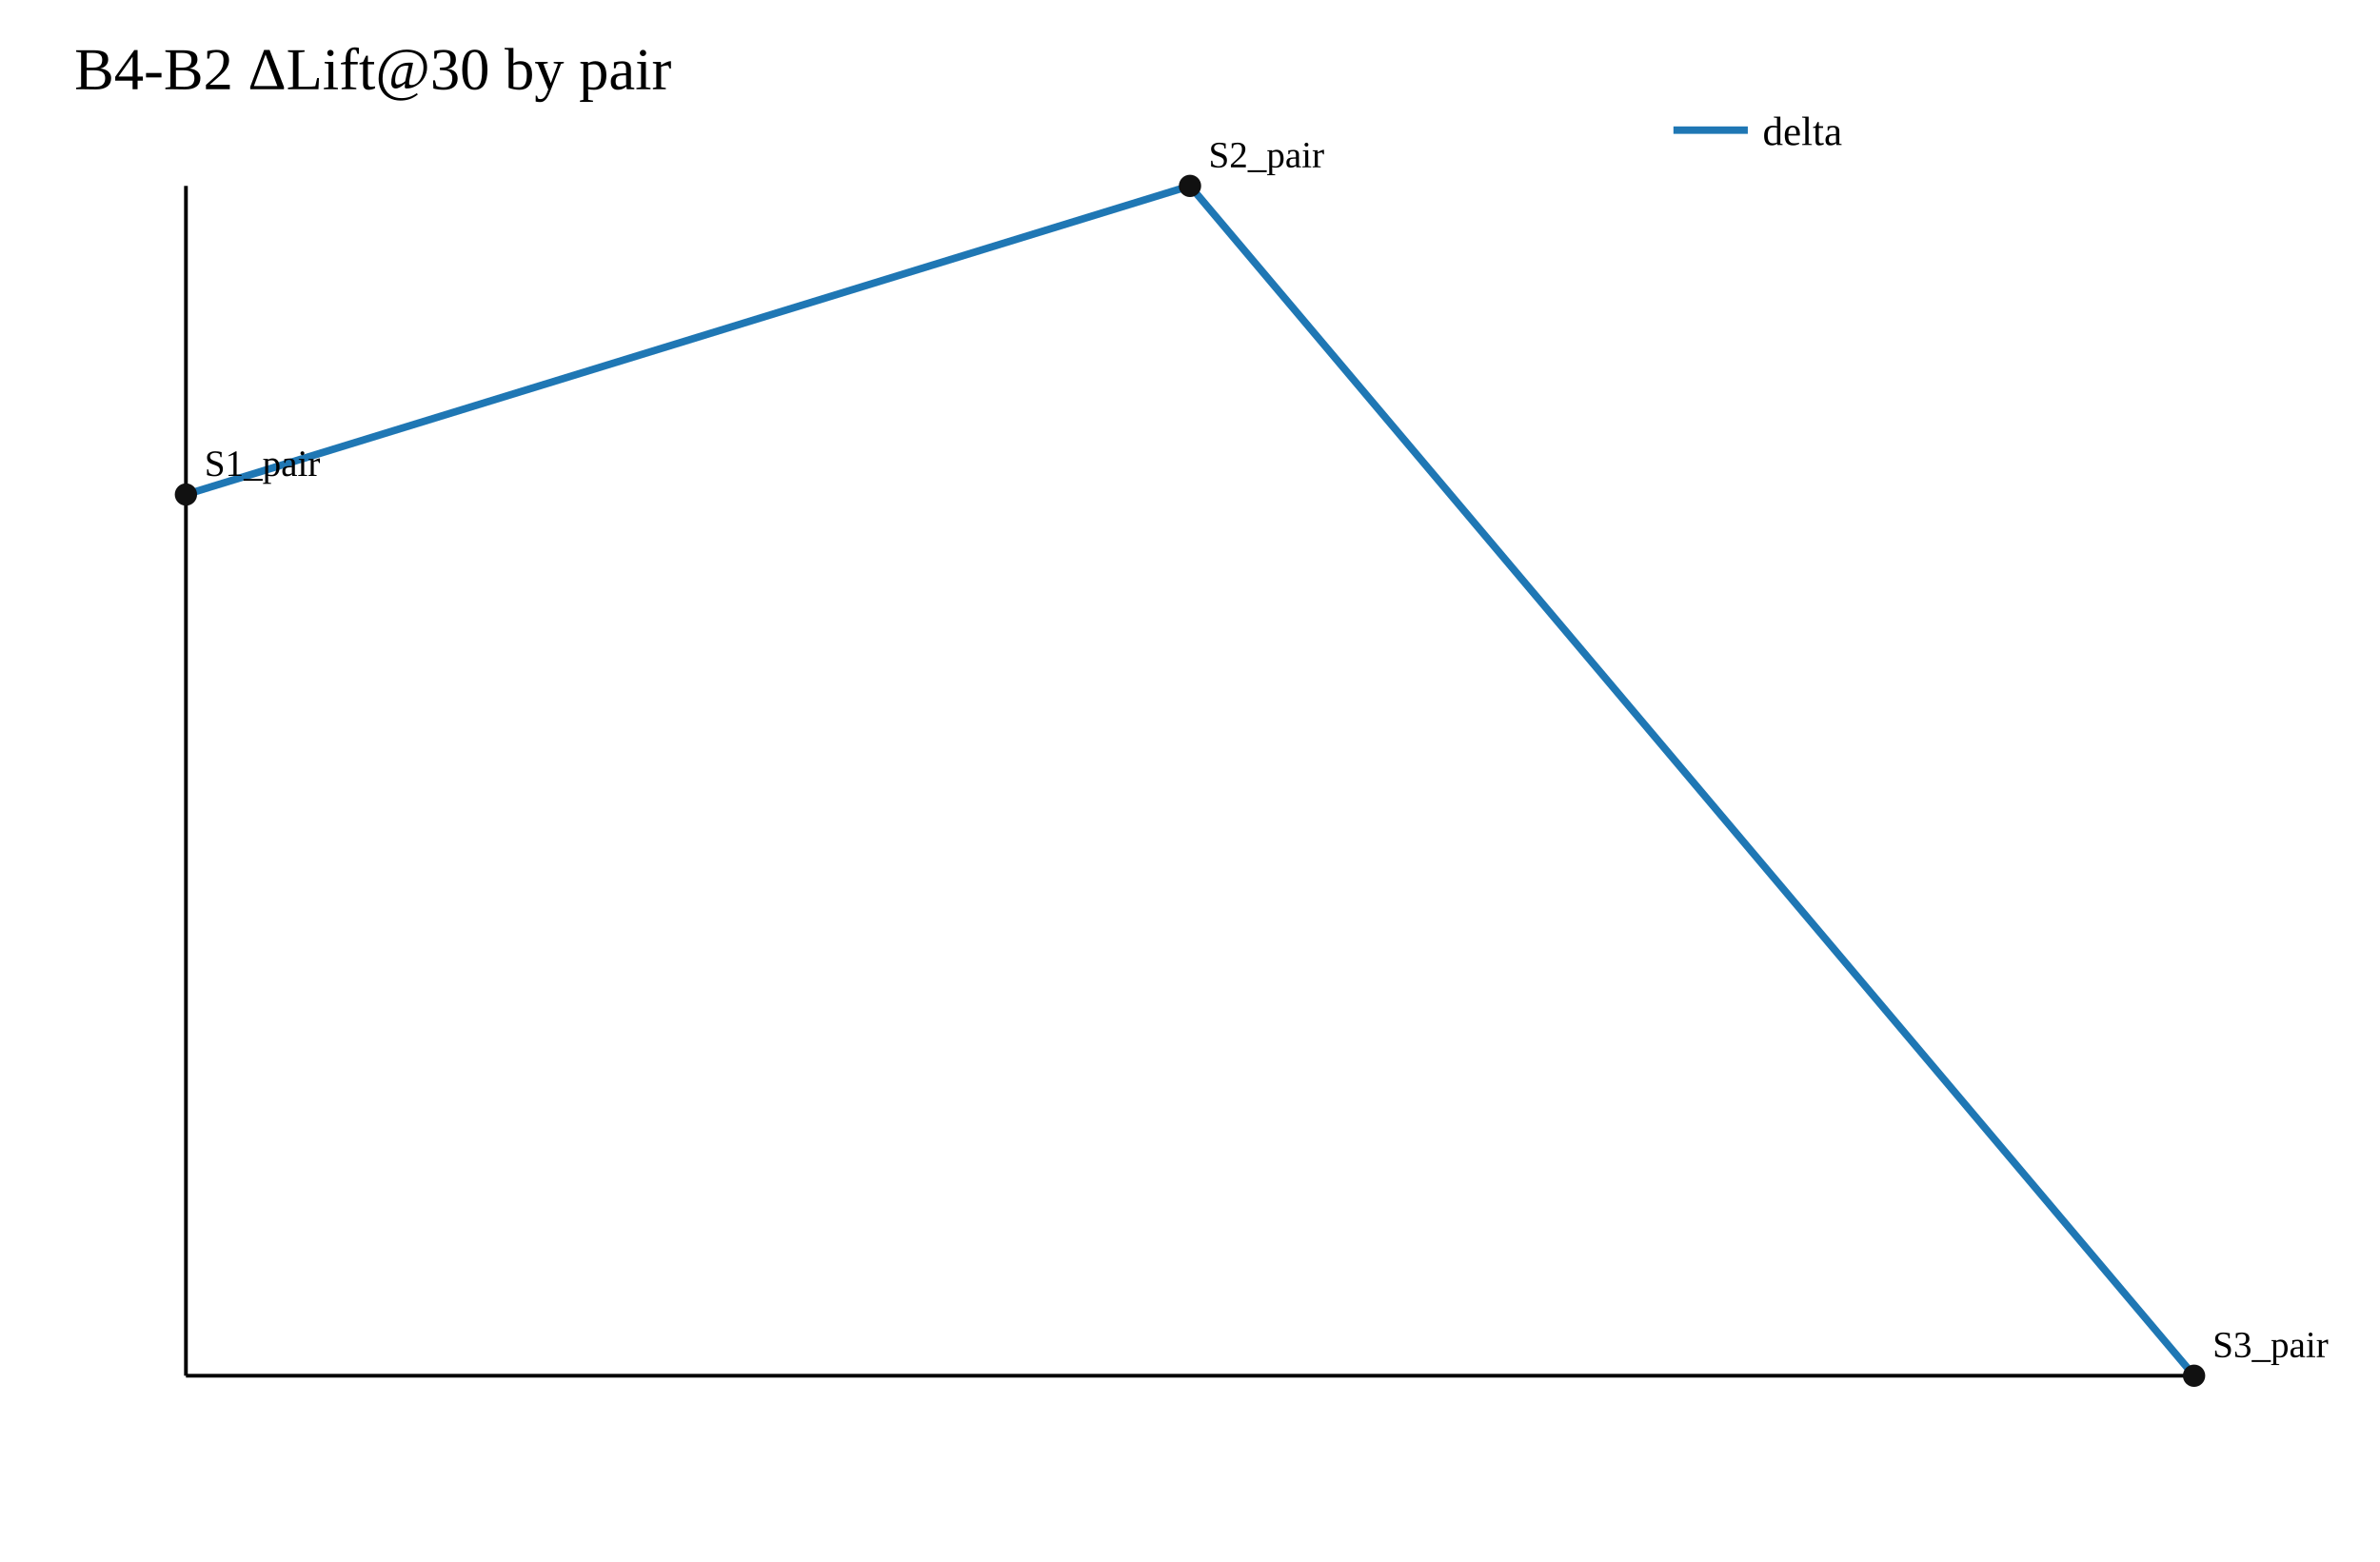
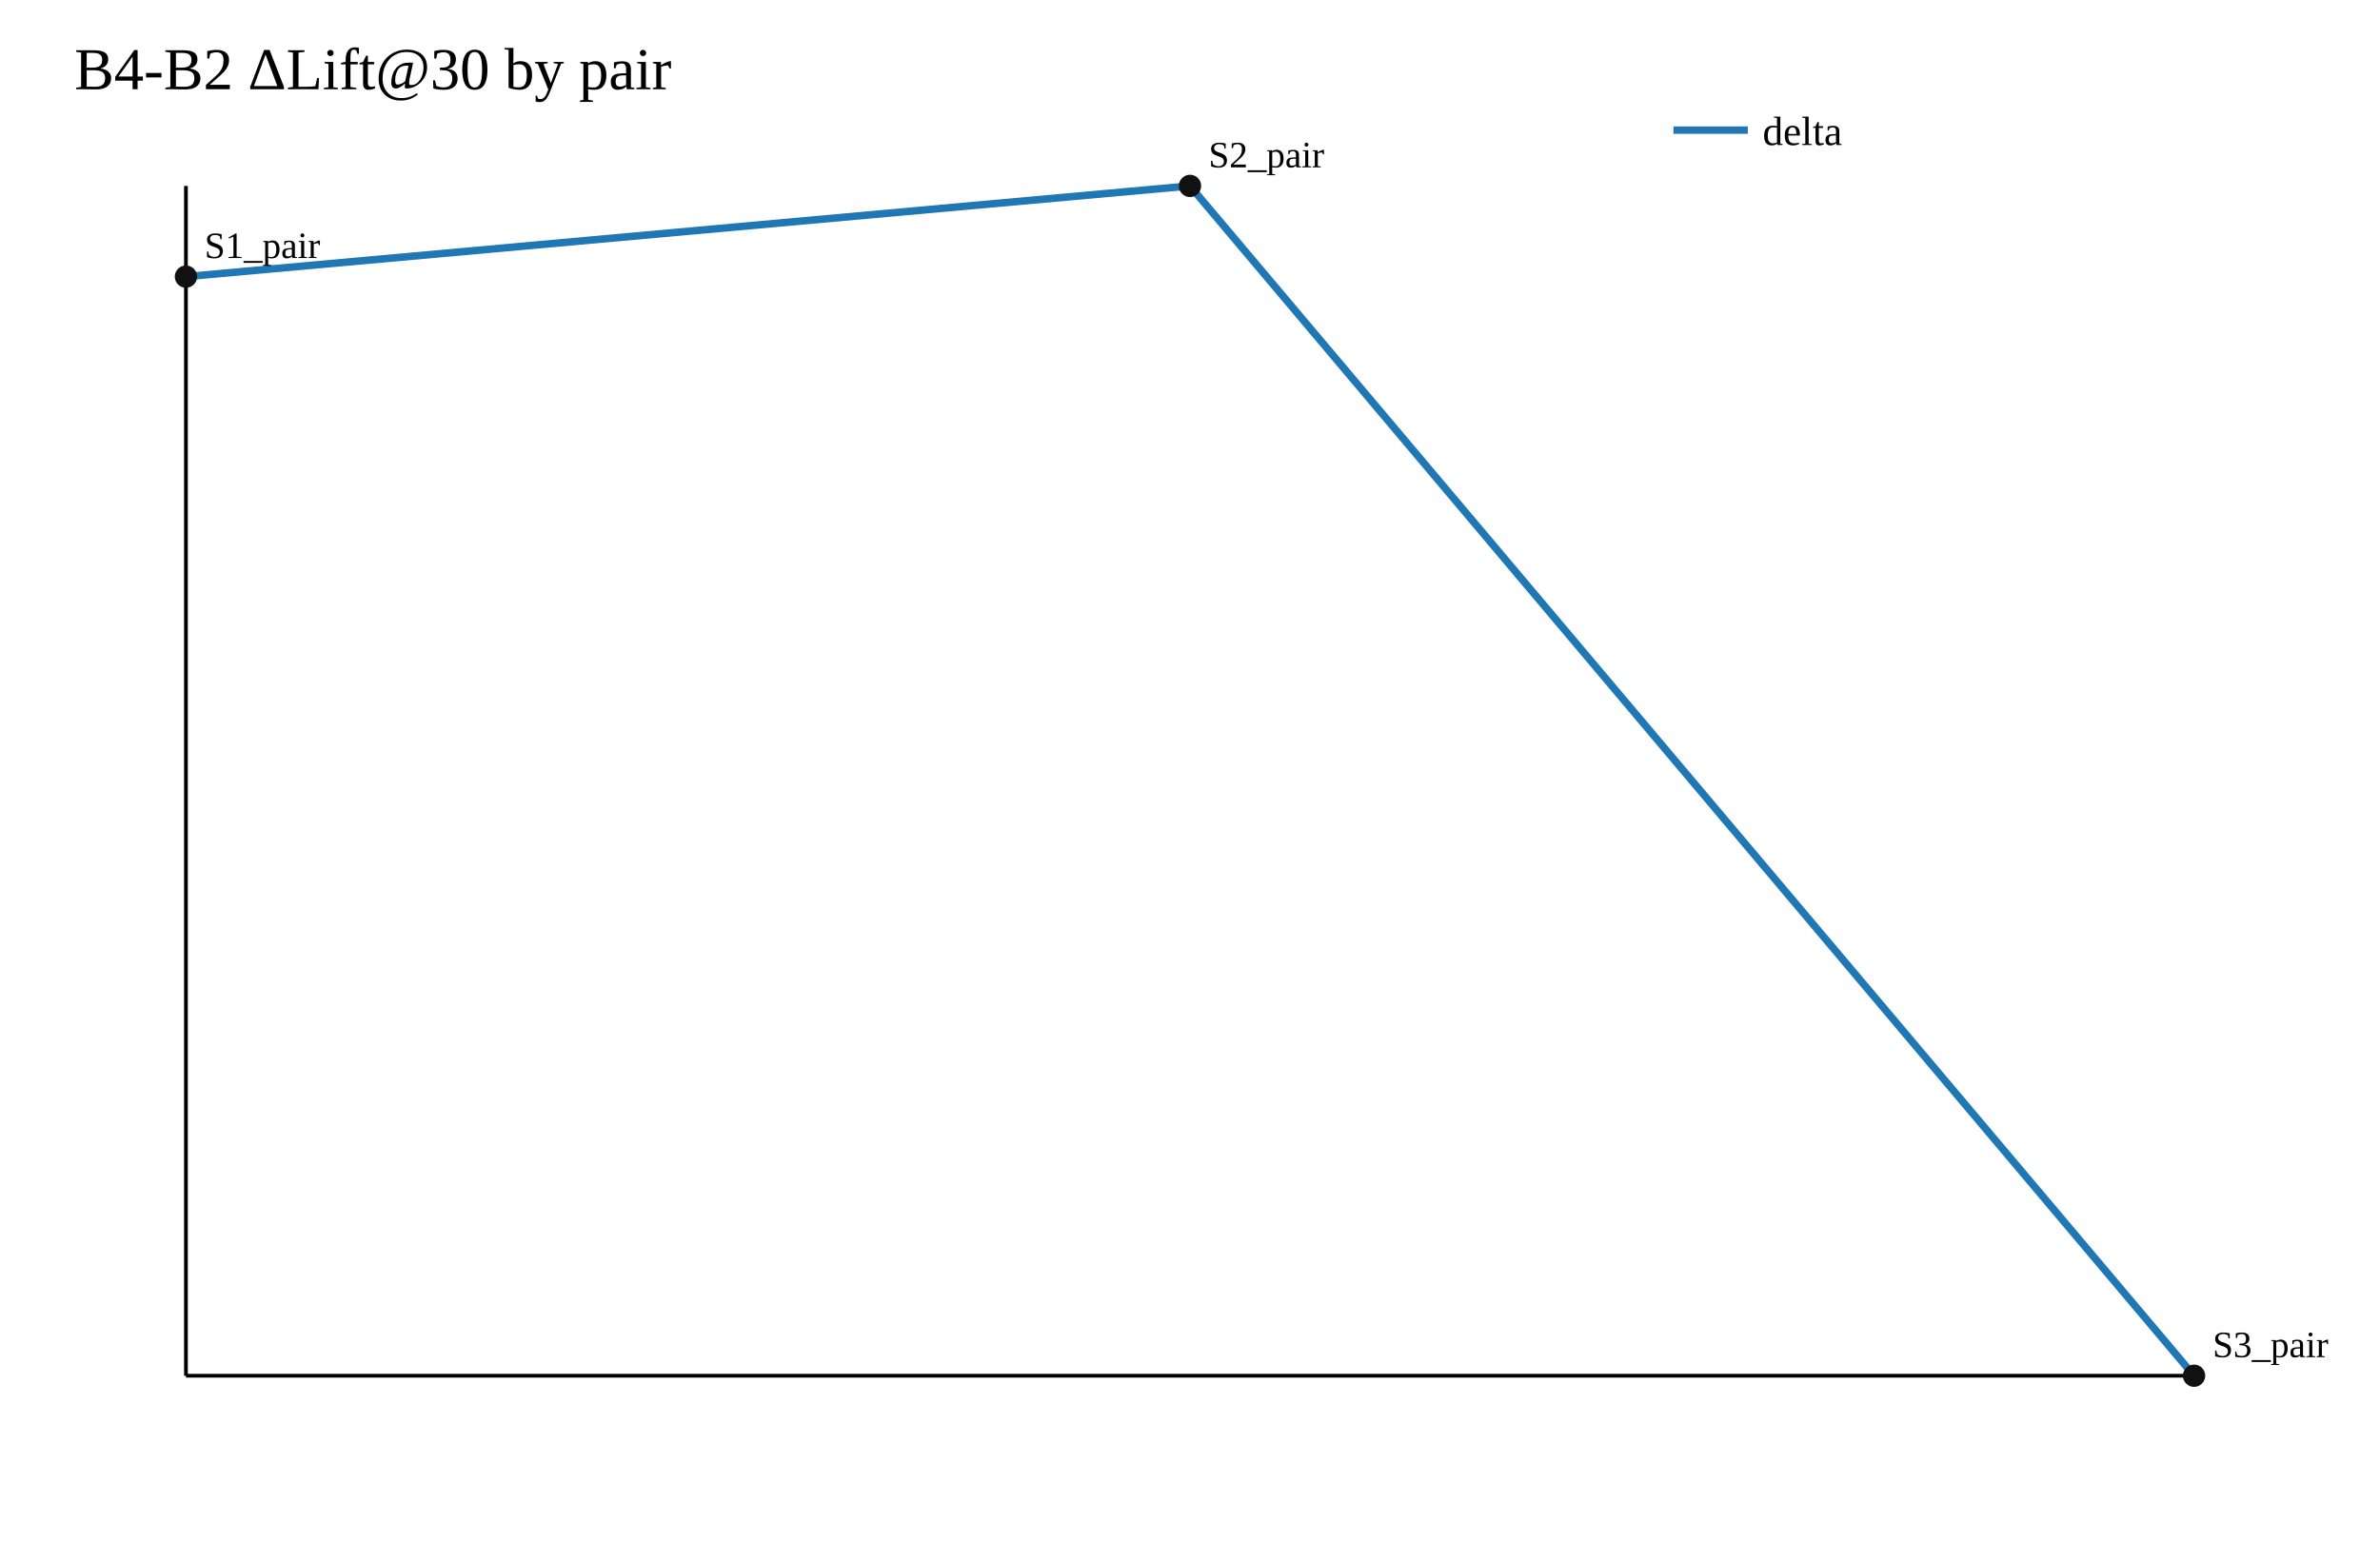
<svg xmlns="http://www.w3.org/2000/svg" width="640" height="420">
  <text x="20" y="24" font-size="16">B4-B2 ΔLift@30 by pair</text>
  <line x1="50" y1="370" x2="590" y2="370" stroke="black" />
  <line x1="50" y1="370" x2="50" y2="50" stroke="black" />
-   <polyline fill="none" stroke="#1f77b4" stroke-width="2" points="50.0,133.0 320.0,50.0 590.0,370.0" />
+   <polyline fill="none" stroke="#1f77b4" stroke-width="2" points="50.0,74.4 320.0,50.0 590.0,370.0" />
  <line x1="450" y1="35" x2="470" y2="35" stroke="#1f77b4" stroke-width="2" />
  <text x="474" y="39" font-size="11">delta</text>
-   <circle cx="50.0" cy="133.0" r="3" fill="#111" />
-   <text x="55.0" y="128.0" font-size="10">S1_pair</text>
+   <circle cx="50.0" cy="74.4" r="3" fill="#111" />
+   <text x="55.0" y="69.4" font-size="10">S1_pair</text>
  <circle cx="320.0" cy="50.0" r="3" fill="#111" />
  <text x="325.0" y="45.0" font-size="10">S2_pair</text>
  <circle cx="590.0" cy="370.0" r="3" fill="#111" />
  <text x="595.0" y="365.0" font-size="10">S3_pair</text>
</svg>
